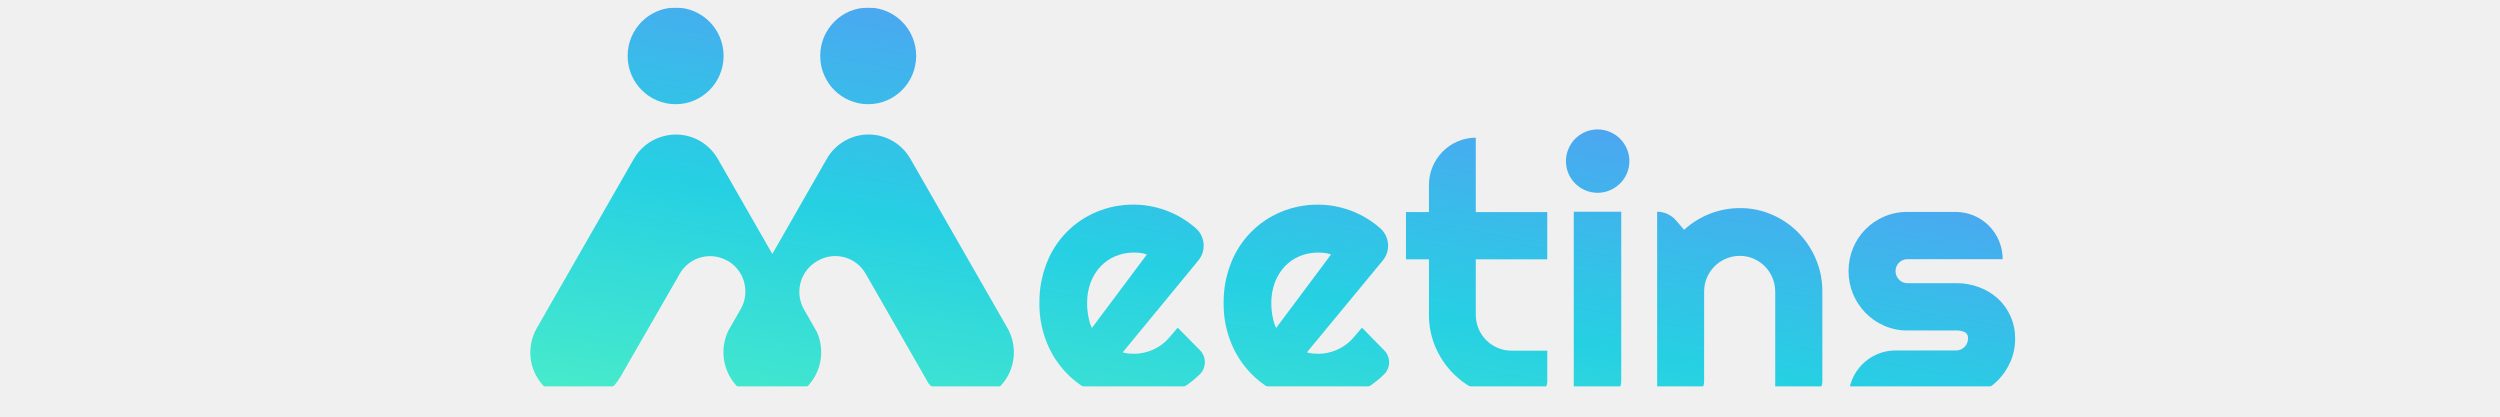
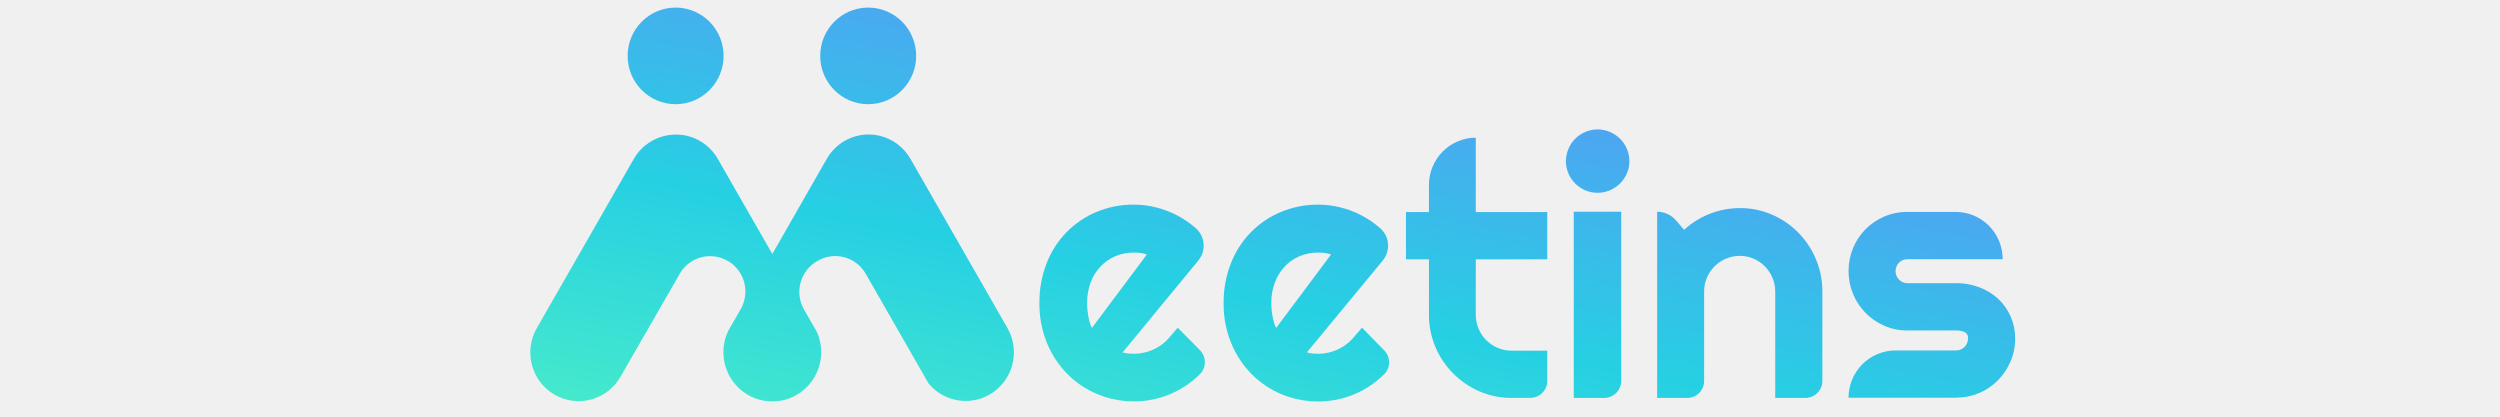
<svg xmlns="http://www.w3.org/2000/svg" width="330" height="55">
-   <mask height="52" width="196" y="1" x="70" maskUnits="userSpaceOnUse" id="mask0_414_401">
-     <path id="svg_1" fill="white" d="m89.181,13.755c3.498,0 6.334,-2.855 6.334,-6.377c0,-3.522 -2.836,-6.377 -6.334,-6.377c-3.498,0 -6.334,2.855 -6.334,6.377c0,3.522 2.836,6.377 6.334,6.377z" />
-     <path id="svg_2" fill="white" d="m114.601,13.755c3.498,0 6.334,-2.855 6.334,-6.377c0,-3.522 -2.836,-6.377 -6.334,-6.377c-3.498,0 -6.333,2.855 -6.333,6.377c0,3.522 2.835,6.377 6.333,6.377z" />
-     <path id="svg_3" fill="white" d="m130.643,52.071c-1.299,0.753 -2.82,1.02 -4.295,0.756c-1.475,-0.265 -2.811,-1.045 -3.772,-2.203l-7.841,-13.68l-0.467,-0.813c-0.158,-0.275 -0.343,-0.534 -0.552,-0.772c-0.71,-0.8 -1.672,-1.33 -2.724,-1.5c-1.053,-0.17 -2.131,0.031 -3.054,0.567l-0.096,0.056c-0.994,0.574 -1.741,1.497 -2.098,2.593c-0.357,1.096 -0.299,2.286 0.164,3.341c0.063,0.144 0.133,0.285 0.212,0.421l1.689,2.946c0.453,0.995 0.649,2.089 0.57,3.18c-0.078,1.091 -0.43,2.145 -1.021,3.064c-0.591,0.918 -1.403,1.671 -2.361,2.189c-0.958,0.518 -2.029,0.784 -3.116,0.773c-1.087,-0.011 -2.154,-0.298 -3.101,-0.835c-0.947,-0.537 -1.744,-1.306 -2.318,-2.235c-0.573,-0.93 -0.904,-1.99 -0.961,-3.083c-0.057,-1.093 0.16,-2.183 0.633,-3.168l0.022,-0.045l1.622,-2.827c0.052,-0.093 0.104,-0.186 0.148,-0.28c0.512,-1.061 0.605,-2.278 0.262,-3.406c-0.344,-1.128 -1.099,-2.083 -2.114,-2.673l-0.026,0c-0.527,-0.307 -1.109,-0.506 -1.712,-0.586c-0.603,-0.08 -1.217,-0.04 -1.805,0.119c-0.588,0.159 -1.139,0.432 -1.622,0.806c-0.483,0.373 -0.888,0.839 -1.192,1.37l-0.478,0.869l0,-0.026l-7.337,12.751c-0.846,1.475 -2.239,2.552 -3.873,2.993c-1.634,0.441 -3.375,0.21 -4.84,-0.641c-1.465,-0.852 -2.534,-2.255 -2.972,-3.9c-0.438,-1.645 -0.209,-3.399 0.637,-4.874l12.805,-22.336c0.782,-1.373 2.045,-2.404 3.541,-2.89c0.133,-0.045 0.267,-0.086 0.4,-0.119c0.254,-0.066 0.511,-0.117 0.77,-0.153c0.282,-0.04 0.567,-0.06 0.852,-0.06c1.12,-0.002 2.221,0.294 3.191,0.858c0.97,0.564 1.776,1.375 2.335,2.353l7.2,12.557l6.923,-12.098l0.266,-0.466c0.557,-0.973 1.358,-1.782 2.322,-2.345c0.965,-0.564 2.06,-0.862 3.175,-0.866l0.03,0c0.265,0.001 0.529,0.018 0.792,0.052l0.371,0.056l0.329,0.071c0.839,0.205 1.628,0.579 2.319,1.1c0.691,0.521 1.269,1.179 1.7,1.932l0.267,0.466l12.541,21.87c0.419,0.731 0.69,1.537 0.799,2.374c0.108,0.836 0.053,1.686 -0.165,2.501c-0.217,0.815 -0.592,1.578 -1.102,2.247c-0.511,0.669 -1.147,1.23 -1.873,1.651z" />
-     <path id="svg_4" fill="white" d="m148.192,46.514c0.241,0.073 0.49,0.123 0.741,0.149c0.244,0.022 0.485,0.034 0.74,0.034c1.181,0 2.338,-0.339 3.334,-0.977c0.496,-0.312 0.941,-0.698 1.322,-1.145l1.13,-1.32l2.919,2.958c0.21,0.208 0.377,0.457 0.492,0.731c0.114,0.274 0.172,0.568 0.172,0.865c0,0.297 -0.058,0.591 -0.172,0.866c-0.115,0.274 -0.282,0.522 -0.492,0.731c-0.174,0.175 -0.371,0.343 -0.541,0.503c-0.745,0.654 -1.564,1.216 -2.441,1.675c-0.873,0.46 -1.798,0.811 -2.756,1.044c-2.603,0.635 -5.339,0.422 -7.815,-0.608c-1.485,-0.624 -2.833,-1.536 -3.967,-2.685c-1.151,-1.178 -2.06,-2.572 -2.678,-4.103c-0.666,-1.658 -0.999,-3.433 -0.978,-5.221c-0.022,-1.823 0.31,-3.632 0.978,-5.326c0.593,-1.515 1.486,-2.893 2.624,-4.051c1.137,-1.158 2.497,-2.071 3.995,-2.684c1.536,-0.631 3.182,-0.951 4.841,-0.94c1.007,-0 2.009,0.125 2.985,0.373c0.962,0.239 1.893,0.594 2.771,1.055c0.879,0.463 1.701,1.029 2.448,1.686c0.597,0.524 0.966,1.263 1.03,2.058c0.064,0.795 -0.184,1.583 -0.689,2.197l-9.993,12.136zm3.193,-12.919c-0.276,-0.104 -0.564,-0.174 -0.856,-0.209c-0.292,-0.03 -0.585,-0.045 -0.878,-0.045c-0.824,-0.005 -1.641,0.154 -2.404,0.47c-0.739,0.305 -1.406,0.762 -1.959,1.343c-0.57,0.606 -1.016,1.32 -1.311,2.1c-0.33,0.884 -0.492,1.823 -0.478,2.767c0,0.228 0,0.488 0.033,0.779c0.034,0.291 0.063,0.586 0.115,0.884c0.052,0.298 0.119,0.582 0.193,0.858c0.067,0.26 0.167,0.511 0.296,0.746l7.249,-9.693z" />
-     <path id="svg_5" fill="white" d="m172.508,46.514c0.242,0.074 0.49,0.124 0.741,0.149c0.241,0.022 0.485,0.034 0.741,0.034c0.593,0.002 1.183,-0.084 1.752,-0.254c0.559,-0.165 1.093,-0.408 1.585,-0.724c0.495,-0.314 0.94,-0.7 1.322,-1.145l1.13,-1.32l2.93,2.984c0.207,0.208 0.371,0.455 0.484,0.727c0.112,0.272 0.17,0.564 0.17,0.858c0,0.294 -0.058,0.586 -0.17,0.858c-0.113,0.272 -0.277,0.519 -0.484,0.727c-0.182,0.179 -0.37,0.351 -0.556,0.515c-0.743,0.653 -1.561,1.216 -2.437,1.675c-0.873,0.46 -1.798,0.81 -2.756,1.044c-2.604,0.634 -5.342,0.422 -7.819,-0.608c-1.484,-0.623 -2.831,-1.535 -3.963,-2.685c-1.153,-1.176 -2.063,-2.57 -2.678,-4.102c-0.669,-1.657 -1.003,-3.432 -0.981,-5.221c-0.023,-1.823 0.31,-3.633 0.981,-5.326c0.595,-1.519 1.491,-2.9 2.633,-4.06c1.141,-1.16 2.505,-2.074 4.008,-2.687c1.538,-0.632 3.184,-0.951 4.845,-0.94c1.007,0 2.009,0.125 2.985,0.373c0.961,0.24 1.89,0.594 2.767,1.056c0.881,0.463 1.704,1.028 2.452,1.686c0.597,0.524 0.967,1.263 1.03,2.058c0.064,0.795 -0.183,1.583 -0.689,2.197l-10.023,12.132zm3.189,-12.919c-0.274,-0.103 -0.56,-0.173 -0.852,-0.209c-0.291,-0.03 -0.584,-0.045 -0.877,-0.045c-0.825,-0.005 -1.642,0.154 -2.404,0.47c-0.74,0.304 -1.407,0.761 -1.96,1.343c-0.57,0.606 -1.015,1.32 -1.311,2.1c-0.33,0.884 -0.492,1.823 -0.478,2.767c0,0.228 0,0.489 0.034,0.779c0.022,0.296 0.06,0.592 0.115,0.884c0.049,0.289 0.113,0.575 0.192,0.858c0.066,0.261 0.165,0.511 0.296,0.746l7.245,-9.693z" />
-     <path id="svg_6" fill="white" d="m199.537,52.526c-1.458,0.01 -2.901,-0.284 -4.241,-0.862c-2.619,-1.125 -4.705,-3.226 -5.823,-5.863c-0.571,-1.349 -0.861,-2.801 -0.852,-4.266l0,-7.299l-3.033,0l0,-6.239l3.033,0l0,-3.58c0,-1.653 0.651,-3.238 1.81,-4.408c1.159,-1.17 2.731,-1.83 4.372,-1.835l0,9.823l9.434,0l0,6.239l-9.434,0l0,7.299c-0.003,0.623 0.117,1.239 0.351,1.815c0.235,0.576 0.58,1.1 1.016,1.541c0.432,0.433 0.943,0.78 1.504,1.022c0.585,0.251 1.216,0.378 1.852,0.373l4.715,0l0,3.991c0,0.593 -0.234,1.163 -0.651,1.582c-0.417,0.42 -0.982,0.655 -1.571,0.655l-2.482,0.011z" />
-     <path id="svg_7" fill="white" d="m215.078,21.273c0.004,0.561 -0.109,1.116 -0.334,1.63c-0.212,0.494 -0.518,0.943 -0.9,1.32c-0.386,0.379 -0.838,0.682 -1.333,0.895c-0.515,0.219 -1.069,0.332 -1.628,0.332c-0.559,0 -1.113,-0.113 -1.628,-0.332c-0.998,-0.42 -1.795,-1.215 -2.222,-2.215c-0.218,-0.513 -0.33,-1.066 -0.33,-1.624c0,-0.558 0.112,-1.111 0.33,-1.624c0.418,-1.012 1.217,-1.817 2.222,-2.238c0.515,-0.222 1.068,-0.336 1.628,-0.336c0.56,0 1.113,0.114 1.628,0.336c0.496,0.21 0.948,0.513 1.333,0.891c0.384,0.38 0.69,0.833 0.9,1.331c0.224,0.515 0.338,1.071 0.334,1.633zm-3.334,31.253l-4.007,0l0,-24.577l6.267,0l0,22.31c0,0.601 -0.237,1.177 -0.659,1.602c-0.421,0.425 -0.993,0.664 -1.59,0.665l-0.011,0z" />
-     <path id="svg_8" fill="white" d="m222.73,52.526l-3.986,0l0,-24.577c0.472,0 0.939,0.102 1.368,0.3c0.43,0.198 0.812,0.486 1.121,0.845l1.067,1.242c2.02,-1.849 4.652,-2.872 7.382,-2.868c1.449,-0.008 2.884,0.285 4.215,0.862c1.296,0.556 2.473,1.359 3.467,2.364c0.992,1.01 1.784,2.201 2.333,3.51c0.573,1.352 0.865,2.808 0.856,4.278l0,11.785c0,0.599 -0.237,1.174 -0.658,1.598c-0.42,0.424 -0.991,0.662 -1.587,0.662l-3.978,0l0,-14.045c0,-0.627 -0.126,-1.247 -0.37,-1.824c-0.473,-1.13 -1.364,-2.03 -2.485,-2.51c-0.568,-0.248 -1.181,-0.375 -1.801,-0.373c-0.636,-0.004 -1.266,0.123 -1.852,0.373c-0.562,0.233 -1.073,0.575 -1.503,1.007c-0.427,0.428 -0.767,0.934 -1.004,1.492c-0.246,0.576 -0.372,1.197 -0.37,1.824l0,11.793c0.003,0.295 -0.052,0.589 -0.161,0.863c-0.11,0.274 -0.273,0.523 -0.479,0.734c-0.205,0.21 -0.451,0.378 -0.721,0.492c-0.271,0.115 -0.561,0.174 -0.854,0.175z" />
-     <path id="svg_9" fill="white" d="m258.225,52.5l-14.219,0c0,-0.82 0.16,-1.631 0.472,-2.389c0.312,-0.757 0.768,-1.445 1.344,-2.025c0.576,-0.579 1.259,-1.039 2.012,-1.352c0.752,-0.313 1.558,-0.474 2.372,-0.474l8.019,0c0.411,-0.001 0.805,-0.166 1.095,-0.458c0.291,-0.292 0.455,-0.688 0.457,-1.101c0.023,-0.175 -0.008,-0.353 -0.09,-0.509c-0.081,-0.156 -0.209,-0.283 -0.365,-0.363c-0.352,-0.149 -0.731,-0.22 -1.112,-0.209l-6.456,0c-1.041,0.008 -2.073,-0.203 -3.029,-0.619c-0.922,-0.396 -1.759,-0.969 -2.463,-1.686c-0.701,-0.718 -1.262,-1.561 -1.652,-2.488c-0.399,-0.968 -0.604,-2.005 -0.604,-3.053c0,-1.048 0.205,-2.085 0.604,-3.053c0.388,-0.924 0.948,-1.765 1.652,-2.476c0.705,-0.71 1.542,-1.275 2.463,-1.663c0.958,-0.409 1.989,-0.616 3.029,-0.608l6.405,0c1.643,0 3.219,0.657 4.381,1.827c1.162,1.17 1.815,2.757 1.815,4.412l-12.593,0c-0.41,0.002 -0.803,0.167 -1.093,0.459c-0.29,0.292 -0.453,0.687 -0.455,1.1c-0.004,0.211 0.034,0.42 0.113,0.615c0.078,0.195 0.194,0.373 0.342,0.522c0.142,0.152 0.315,0.273 0.506,0.354c0.192,0.081 0.398,0.12 0.605,0.116l6.471,0c1.027,-0.007 2.047,0.176 3.008,0.541c0.908,0.333 1.745,0.84 2.463,1.492c0.726,0.669 1.305,1.485 1.697,2.394c0.393,0.909 0.591,1.892 0.581,2.883c0.009,1.045 -0.201,2.081 -0.615,3.04c-0.397,0.922 -0.961,1.762 -1.663,2.476c-0.717,0.726 -1.569,1.302 -2.508,1.693c-0.939,0.392 -1.946,0.592 -2.963,0.589l-0.026,0.011z" />
+   <mask id="mask0_414_401" maskUnits="userSpaceOnUse" x="70" y="1" width="196" height="52">
+     <path d="m89.181,13.755c3.498,0 6.334,-2.855 6.334,-6.377c0,-3.522 -2.836,-6.377 -6.334,-6.377c-3.498,0 -6.334,2.855 -6.334,6.377c0,3.522 2.836,6.377 6.334,6.377z" fill="white" id="svg_1" />
+     <path d="m114.601,13.755c3.498,0 6.334,-2.855 6.334,-6.377c0,-3.522 -2.836,-6.377 -6.334,-6.377c-3.498,0 -6.333,2.855 -6.333,6.377c0,3.522 2.835,6.377 6.333,6.377z" fill="white" id="svg_2" />
+     <path d="m130.643,52.071c-1.299,0.753 -2.82,1.02 -4.295,0.756c-1.475,-0.265 -2.811,-1.045 -3.772,-2.203l-7.841,-13.68l-0.467,-0.813c-0.158,-0.275 -0.343,-0.534 -0.552,-0.772c-0.71,-0.8 -1.672,-1.33 -2.724,-1.5c-1.053,-0.17 -2.131,0.031 -3.054,0.567l-0.096,0.056c-0.994,0.574 -1.741,1.497 -2.098,2.593c-0.357,1.096 -0.299,2.286 0.164,3.341c0.063,0.144 0.133,0.285 0.212,0.421l1.689,2.946c0.453,0.995 0.649,2.089 0.57,3.18c-0.078,1.091 -0.43,2.145 -1.021,3.064c-0.591,0.918 -1.403,1.671 -2.361,2.189c-0.958,0.518 -2.029,0.784 -3.116,0.773c-1.087,-0.011 -2.154,-0.298 -3.101,-0.835c-0.947,-0.537 -1.744,-1.306 -2.318,-2.235c-0.573,-0.93 -0.904,-1.99 -0.961,-3.083c-0.057,-1.093 0.16,-2.183 0.633,-3.168l0.022,-0.045l1.622,-2.827c0.052,-0.093 0.104,-0.186 0.148,-0.28c0.512,-1.061 0.605,-2.278 0.262,-3.406c-0.344,-1.128 -1.099,-2.083 -2.114,-2.673l-0.026,0c-0.527,-0.307 -1.109,-0.506 -1.712,-0.586c-0.603,-0.08 -1.217,-0.04 -1.805,0.119c-0.588,0.159 -1.139,0.432 -1.622,0.806c-0.483,0.373 -0.888,0.839 -1.192,1.37l-0.478,0.869l0,-0.026l-7.337,12.751c-0.846,1.475 -2.239,2.552 -3.873,2.993c-1.634,0.441 -3.375,0.21 -4.84,-0.641c-1.465,-0.852 -2.534,-2.255 -2.972,-3.9c-0.438,-1.645 -0.209,-3.399 0.637,-4.874l12.805,-22.336c0.782,-1.373 2.045,-2.404 3.541,-2.89c0.133,-0.045 0.267,-0.086 0.4,-0.119c0.254,-0.066 0.511,-0.117 0.77,-0.153c0.282,-0.04 0.567,-0.06 0.852,-0.06c1.12,-0.002 2.221,0.294 3.191,0.858c0.97,0.564 1.776,1.375 2.335,2.353l7.2,12.557l6.923,-12.098l0.266,-0.466c0.557,-0.973 1.358,-1.782 2.322,-2.345c0.965,-0.564 2.06,-0.862 3.175,-0.866l0.03,0c0.265,0.001 0.529,0.018 0.792,0.052l0.371,0.056l0.329,0.071c0.839,0.205 1.628,0.579 2.319,1.1c0.691,0.521 1.269,1.179 1.7,1.932l0.267,0.466l12.541,21.87c0.419,0.731 0.69,1.537 0.799,2.374c0.108,0.836 0.053,1.686 -0.165,2.501c-0.217,0.815 -0.592,1.578 -1.102,2.247c-0.511,0.669 -1.147,1.23 -1.873,1.651z" fill="white" id="svg_3" />
+     <path d="m148.192,46.514c0.241,0.073 0.49,0.123 0.741,0.149c0.244,0.022 0.485,0.034 0.74,0.034c1.181,0 2.338,-0.339 3.334,-0.977c0.496,-0.312 0.941,-0.698 1.322,-1.145l1.13,-1.32l2.919,2.958c0.21,0.208 0.377,0.457 0.492,0.731c0.114,0.274 0.172,0.568 0.172,0.865c0,0.297 -0.058,0.591 -0.172,0.866c-0.115,0.274 -0.282,0.522 -0.492,0.731c-0.174,0.175 -0.371,0.343 -0.541,0.503c-0.745,0.654 -1.564,1.216 -2.441,1.675c-0.873,0.46 -1.798,0.811 -2.756,1.044c-2.603,0.635 -5.339,0.422 -7.815,-0.608c-1.485,-0.624 -2.833,-1.536 -3.967,-2.685c-1.151,-1.178 -2.06,-2.572 -2.678,-4.103c-0.666,-1.658 -0.999,-3.433 -0.978,-5.221c-0.022,-1.823 0.31,-3.632 0.978,-5.326c0.593,-1.515 1.486,-2.893 2.624,-4.051c1.137,-1.158 2.497,-2.071 3.995,-2.684c1.536,-0.631 3.182,-0.951 4.841,-0.94c1.007,-0 2.009,0.125 2.985,0.373c0.962,0.239 1.893,0.594 2.771,1.055c0.879,0.463 1.701,1.029 2.448,1.686c0.597,0.524 0.966,1.263 1.03,2.058c0.064,0.795 -0.184,1.583 -0.689,2.197l-9.993,12.136zm3.193,-12.919c-0.276,-0.104 -0.564,-0.174 -0.856,-0.209c-0.292,-0.03 -0.585,-0.045 -0.878,-0.045c-0.824,-0.005 -1.641,0.154 -2.404,0.47c-0.739,0.305 -1.406,0.762 -1.959,1.343c-0.57,0.606 -1.016,1.32 -1.311,2.1c-0.33,0.884 -0.492,1.823 -0.478,2.767c0,0.228 0,0.488 0.033,0.779c0.034,0.291 0.063,0.586 0.115,0.884c0.052,0.298 0.119,0.582 0.193,0.858c0.067,0.26 0.167,0.511 0.296,0.746l7.249,-9.693z" fill="white" id="svg_4" />
+     <path d="m172.508,46.514c0.242,0.074 0.49,0.124 0.741,0.149c0.241,0.022 0.485,0.034 0.741,0.034c0.593,0.002 1.183,-0.084 1.752,-0.254c0.559,-0.165 1.093,-0.408 1.585,-0.724c0.495,-0.314 0.94,-0.7 1.322,-1.145l1.13,-1.32l2.93,2.984c0.207,0.208 0.371,0.455 0.484,0.727c0.112,0.272 0.17,0.564 0.17,0.858c0,0.294 -0.058,0.586 -0.17,0.858c-0.113,0.272 -0.277,0.519 -0.484,0.727c-0.182,0.179 -0.37,0.351 -0.556,0.515c-0.743,0.653 -1.561,1.216 -2.437,1.675c-0.873,0.46 -1.798,0.81 -2.756,1.044c-2.604,0.634 -5.342,0.422 -7.819,-0.608c-1.484,-0.623 -2.831,-1.535 -3.963,-2.685c-1.153,-1.176 -2.063,-2.57 -2.678,-4.102c-0.669,-1.657 -1.003,-3.432 -0.981,-5.221c-0.023,-1.823 0.31,-3.633 0.981,-5.326c0.595,-1.519 1.491,-2.9 2.633,-4.06c1.141,-1.16 2.505,-2.074 4.008,-2.687c1.538,-0.632 3.184,-0.951 4.845,-0.94c1.007,0 2.009,0.125 2.985,0.373c0.961,0.24 1.89,0.594 2.767,1.056c0.881,0.463 1.704,1.028 2.452,1.686c0.597,0.524 0.967,1.263 1.03,2.058c0.064,0.795 -0.183,1.583 -0.689,2.197l-10.023,12.132zm3.189,-12.919c-0.274,-0.103 -0.56,-0.173 -0.852,-0.209c-0.291,-0.03 -0.584,-0.045 -0.877,-0.045c-0.825,-0.005 -1.642,0.154 -2.404,0.47c-0.74,0.304 -1.407,0.761 -1.96,1.343c-0.57,0.606 -1.015,1.32 -1.311,2.1c-0.33,0.884 -0.492,1.823 -0.478,2.767c0,0.228 0,0.489 0.034,0.779c0.022,0.296 0.06,0.592 0.115,0.884c0.049,0.289 0.113,0.575 0.192,0.858c0.066,0.261 0.165,0.511 0.296,0.746l7.245,-9.693z" fill="white" id="svg_5" />
+     <path d="m199.537,52.526c-1.458,0.01 -2.901,-0.284 -4.241,-0.862c-2.619,-1.125 -4.705,-3.226 -5.823,-5.863c-0.571,-1.349 -0.861,-2.801 -0.852,-4.266l0,-7.299l-3.033,0l0,-6.239l3.033,0l0,-3.58c0,-1.653 0.651,-3.238 1.81,-4.408c1.159,-1.17 2.731,-1.83 4.372,-1.835l0,9.823l9.434,0l0,6.239l-9.434,0l0,7.299c-0.003,0.623 0.117,1.239 0.351,1.815c0.235,0.576 0.58,1.1 1.016,1.541c0.432,0.433 0.943,0.78 1.504,1.022c0.585,0.251 1.216,0.378 1.852,0.373l4.715,0l0,3.991c0,0.593 -0.234,1.163 -0.651,1.582c-0.417,0.42 -0.982,0.655 -1.571,0.655l-2.482,0.011z" fill="white" id="svg_6" />
+     <path d="m215.078,21.273c0.004,0.561 -0.109,1.116 -0.334,1.63c-0.212,0.494 -0.518,0.943 -0.9,1.32c-0.386,0.379 -0.838,0.682 -1.333,0.895c-0.515,0.219 -1.069,0.332 -1.628,0.332c-0.559,0 -1.113,-0.113 -1.628,-0.332c-0.998,-0.42 -1.795,-1.215 -2.222,-2.215c-0.218,-0.513 -0.33,-1.066 -0.33,-1.624c0,-0.558 0.112,-1.111 0.33,-1.624c0.418,-1.012 1.217,-1.817 2.222,-2.238c0.515,-0.222 1.068,-0.336 1.628,-0.336c0.56,0 1.113,0.114 1.628,0.336c0.496,0.21 0.948,0.513 1.333,0.891c0.384,0.38 0.69,0.833 0.9,1.331c0.224,0.515 0.338,1.071 0.334,1.633zm-3.334,31.253l-4.007,0l0,-24.577l6.267,0l0,22.31c0,0.601 -0.237,1.177 -0.659,1.602c-0.421,0.425 -0.993,0.664 -1.59,0.665l-0.011,0z" fill="white" id="svg_7" />
+     <path d="m222.73,52.526l-3.986,0l0,-24.577c0.472,0 0.939,0.102 1.368,0.3c0.43,0.198 0.812,0.486 1.121,0.845l1.067,1.242c2.02,-1.849 4.652,-2.872 7.382,-2.868c1.449,-0.008 2.884,0.285 4.215,0.862c1.296,0.556 2.473,1.359 3.467,2.364c0.992,1.01 1.784,2.201 2.333,3.51c0.573,1.352 0.865,2.808 0.856,4.278l0,11.785c0,0.599 -0.237,1.174 -0.658,1.598c-0.42,0.424 -0.991,0.662 -1.587,0.662l-3.978,0l0,-14.045c0,-0.627 -0.126,-1.247 -0.37,-1.824c-0.473,-1.13 -1.364,-2.03 -2.485,-2.51c-0.568,-0.248 -1.181,-0.375 -1.801,-0.373c-0.636,-0.004 -1.266,0.123 -1.852,0.373c-0.562,0.233 -1.073,0.575 -1.503,1.007c-0.427,0.428 -0.767,0.934 -1.004,1.492c-0.246,0.576 -0.372,1.197 -0.37,1.824l0,11.793c0.003,0.295 -0.052,0.589 -0.161,0.863c-0.11,0.274 -0.273,0.523 -0.479,0.734c-0.205,0.21 -0.451,0.378 -0.721,0.492c-0.271,0.115 -0.561,0.174 -0.854,0.175z" fill="white" id="svg_8" />
+     <path d="m258.225,52.5l-14.219,0c0,-0.82 0.16,-1.631 0.472,-2.389c0.312,-0.757 0.768,-1.445 1.344,-2.025c0.576,-0.579 1.259,-1.039 2.012,-1.352c0.752,-0.313 1.558,-0.474 2.372,-0.474l8.019,0c0.411,-0.001 0.805,-0.166 1.095,-0.458c0.291,-0.292 0.455,-0.688 0.457,-1.101c0.023,-0.175 -0.008,-0.353 -0.09,-0.509c-0.081,-0.156 -0.209,-0.283 -0.365,-0.363c-0.352,-0.149 -0.731,-0.22 -1.112,-0.209l-6.456,0c-1.041,0.008 -2.073,-0.203 -3.029,-0.619c-0.922,-0.396 -1.759,-0.969 -2.463,-1.686c-0.701,-0.718 -1.262,-1.561 -1.652,-2.488c-0.399,-0.968 -0.604,-2.005 -0.604,-3.053c0,-1.048 0.205,-2.085 0.604,-3.053c0.388,-0.924 0.948,-1.765 1.652,-2.476c0.705,-0.71 1.542,-1.275 2.463,-1.663c0.958,-0.409 1.989,-0.616 3.029,-0.608l6.405,0c1.643,0 3.219,0.657 4.381,1.827c1.162,1.17 1.815,2.757 1.815,4.412l-12.593,0c-0.41,0.002 -0.803,0.167 -1.093,0.459c-0.29,0.292 -0.453,0.687 -0.455,1.1c-0.004,0.211 0.034,0.42 0.113,0.615c0.078,0.195 0.194,0.373 0.342,0.522c0.142,0.152 0.315,0.273 0.506,0.354c0.192,0.081 0.398,0.12 0.605,0.116l6.471,0c1.027,-0.007 2.047,0.176 3.008,0.541c0.908,0.333 1.745,0.84 2.463,1.492c0.726,0.669 1.305,1.485 1.697,2.394c0.393,0.909 0.591,1.892 0.581,2.883c0.009,1.045 -0.201,2.081 -0.615,3.04c-0.397,0.922 -0.961,1.762 -1.663,2.476c-0.717,0.726 -1.569,1.302 -2.508,1.693c-0.939,0.392 -1.946,0.592 -2.963,0.589l-0.026,0.011z" fill="white" id="svg_9" />
  </mask>
  <defs>
-     <linearGradient y2="-0.037" x2="0.985" y1="1" x1="0" id="paint0_linear_414_401">
+     <linearGradient id="paint0_linear_414_401" x1="0" y1="1" x2="0.985" y2="-0.037">
      <stop stop-color="#50F2C4" />
-       <stop stop-color="#26D0E3" offset="0.397" />
-       <stop stop-color="#757AFF" offset="1" />
+       <stop offset="0.397" stop-color="#26D0E3" />
+       <stop offset="1" stop-color="#757AFF" />
    </linearGradient>
  </defs>
  <g>
-     <rect fill="none" id="canvas_background" height="57" width="332" y="-1" x="-1" />
+     <rect x="-1" y="-1" width="332" height="57" id="canvas_background" fill="none" />
  </g>
  <g>
-     <g stroke="null" id="svg_10" mask="url(#mask0_414_401)">
-       <rect stroke="null" id="svg_11" fill="url(#paint0_linear_414_401)" height="50" width="264" y="1" x="23" />
+     <g stroke="null" mask="url(#mask0_414_401)" id="svg_10">
+       <rect stroke-width="0" stroke="null" x="23" y="0" width="264" height="54" fill="url(#paint0_linear_414_401)" id="svg_11" />
    </g>
  </g>
</svg>
